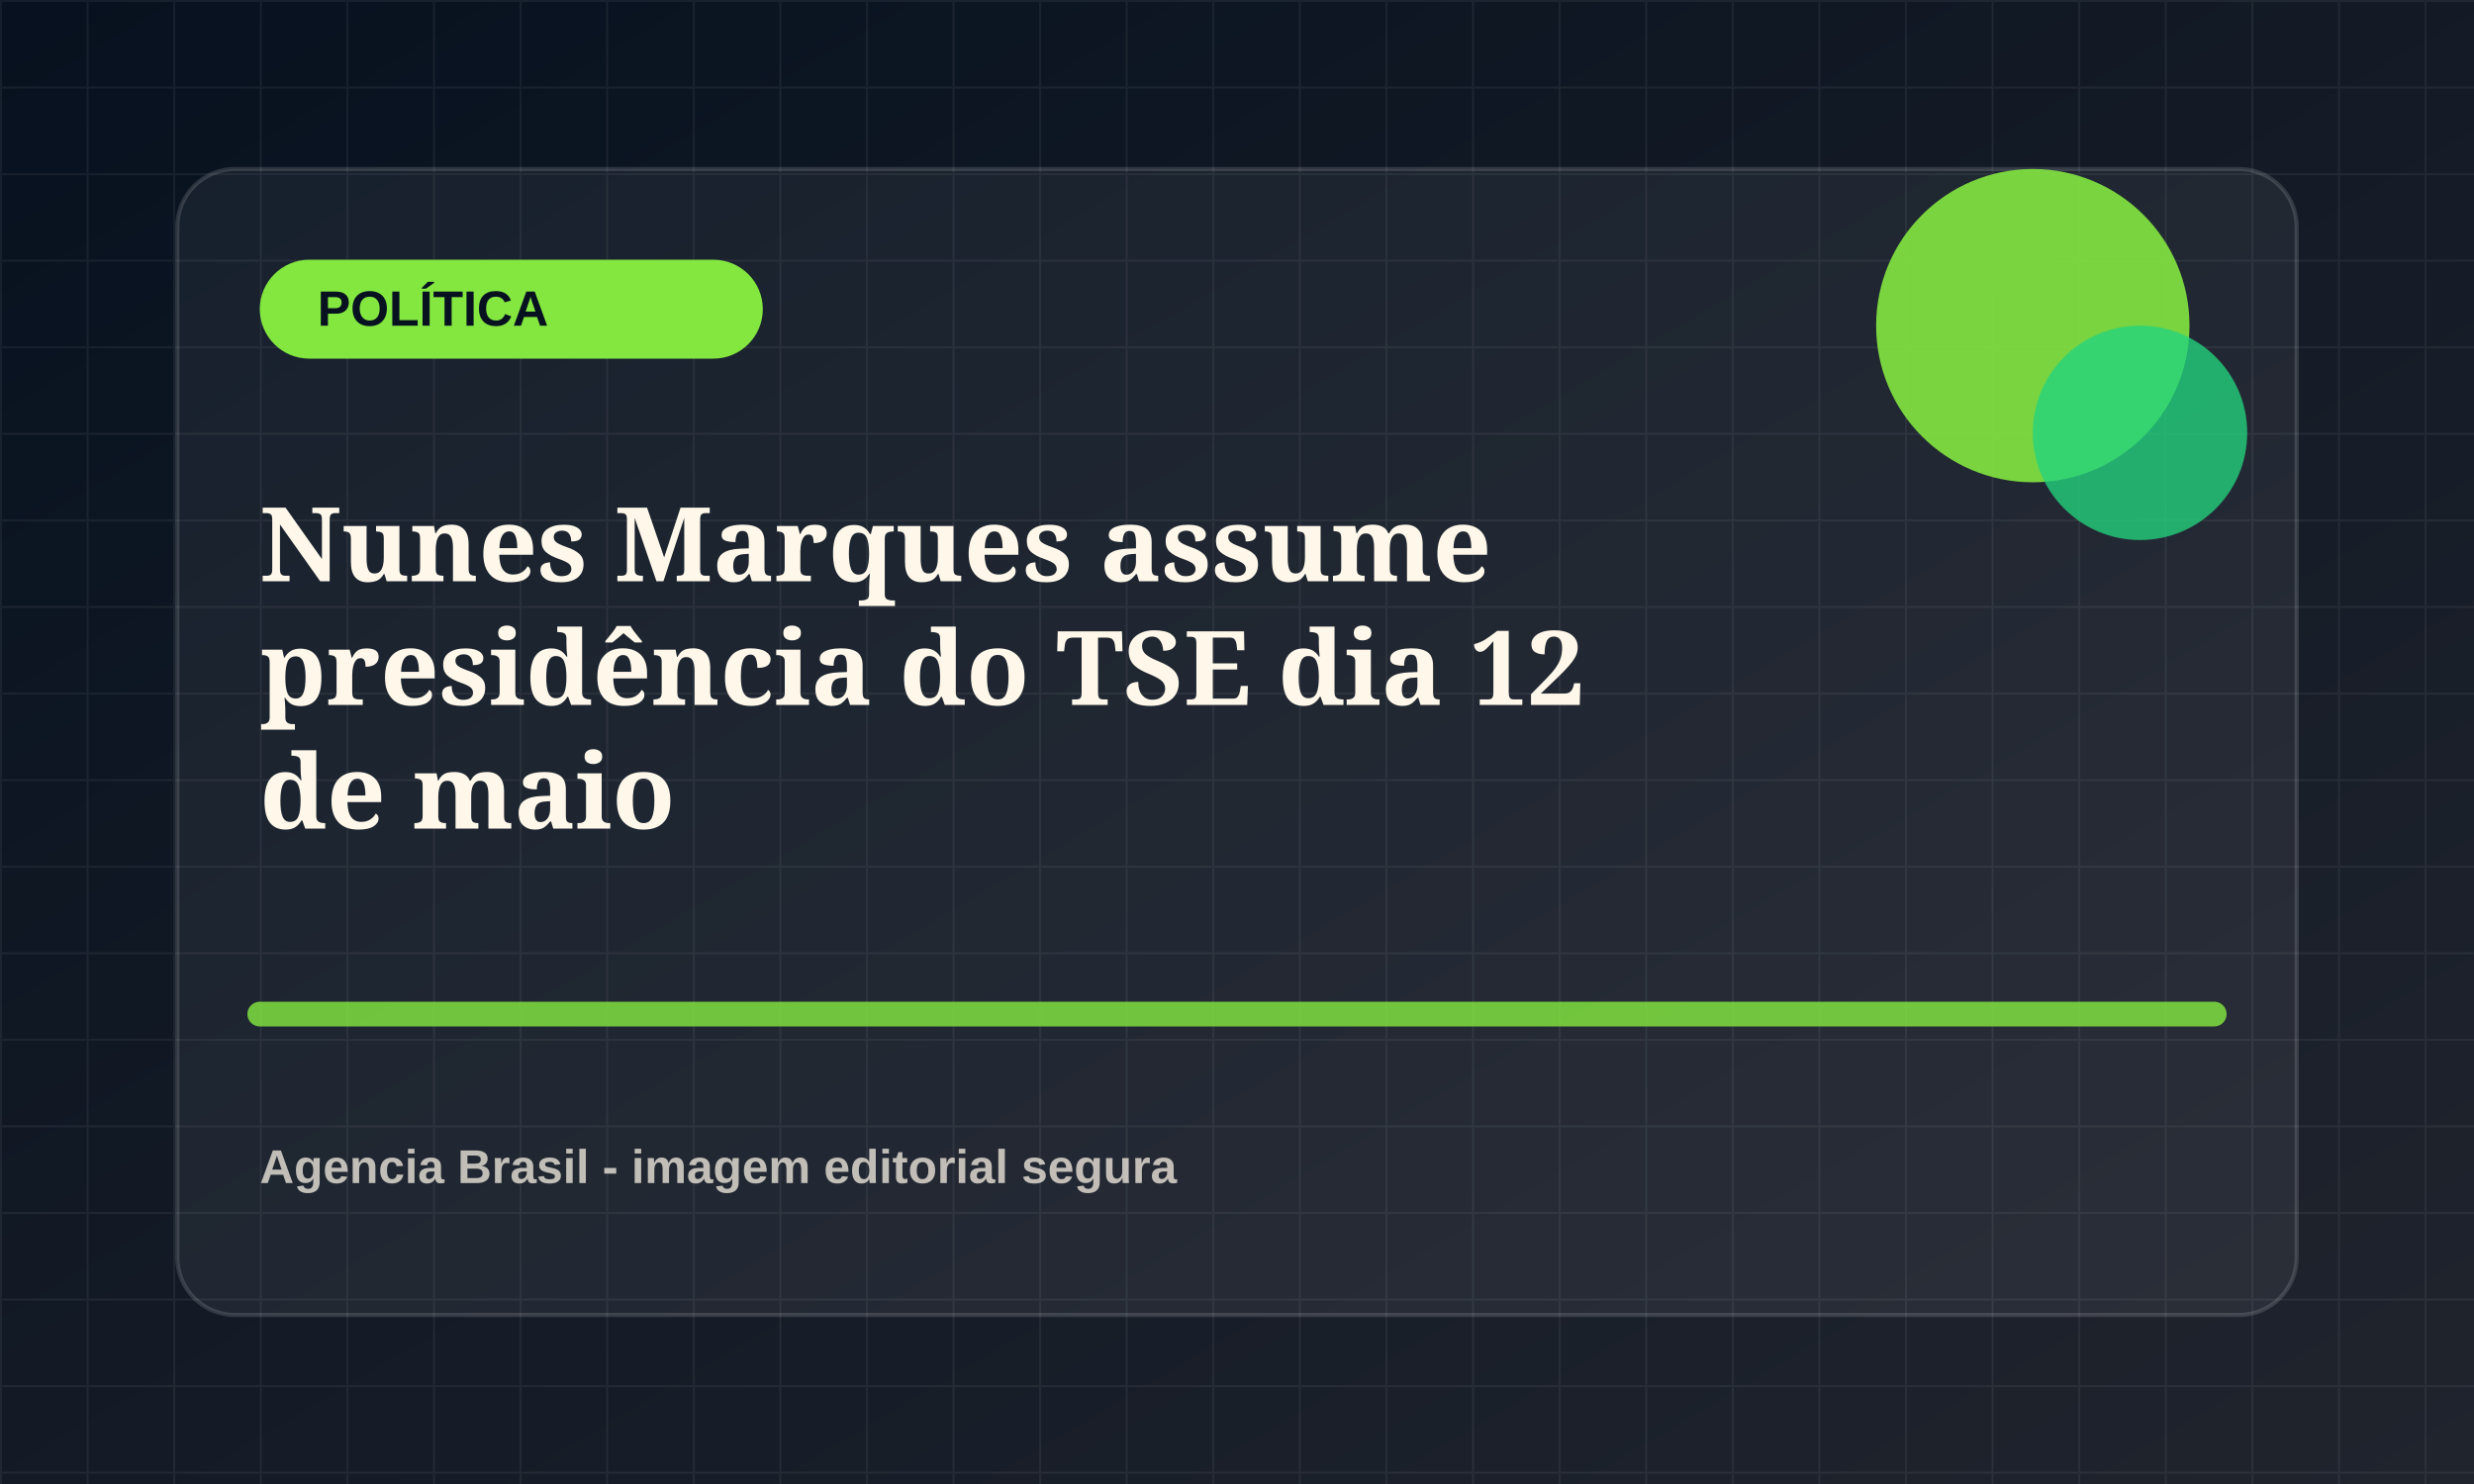
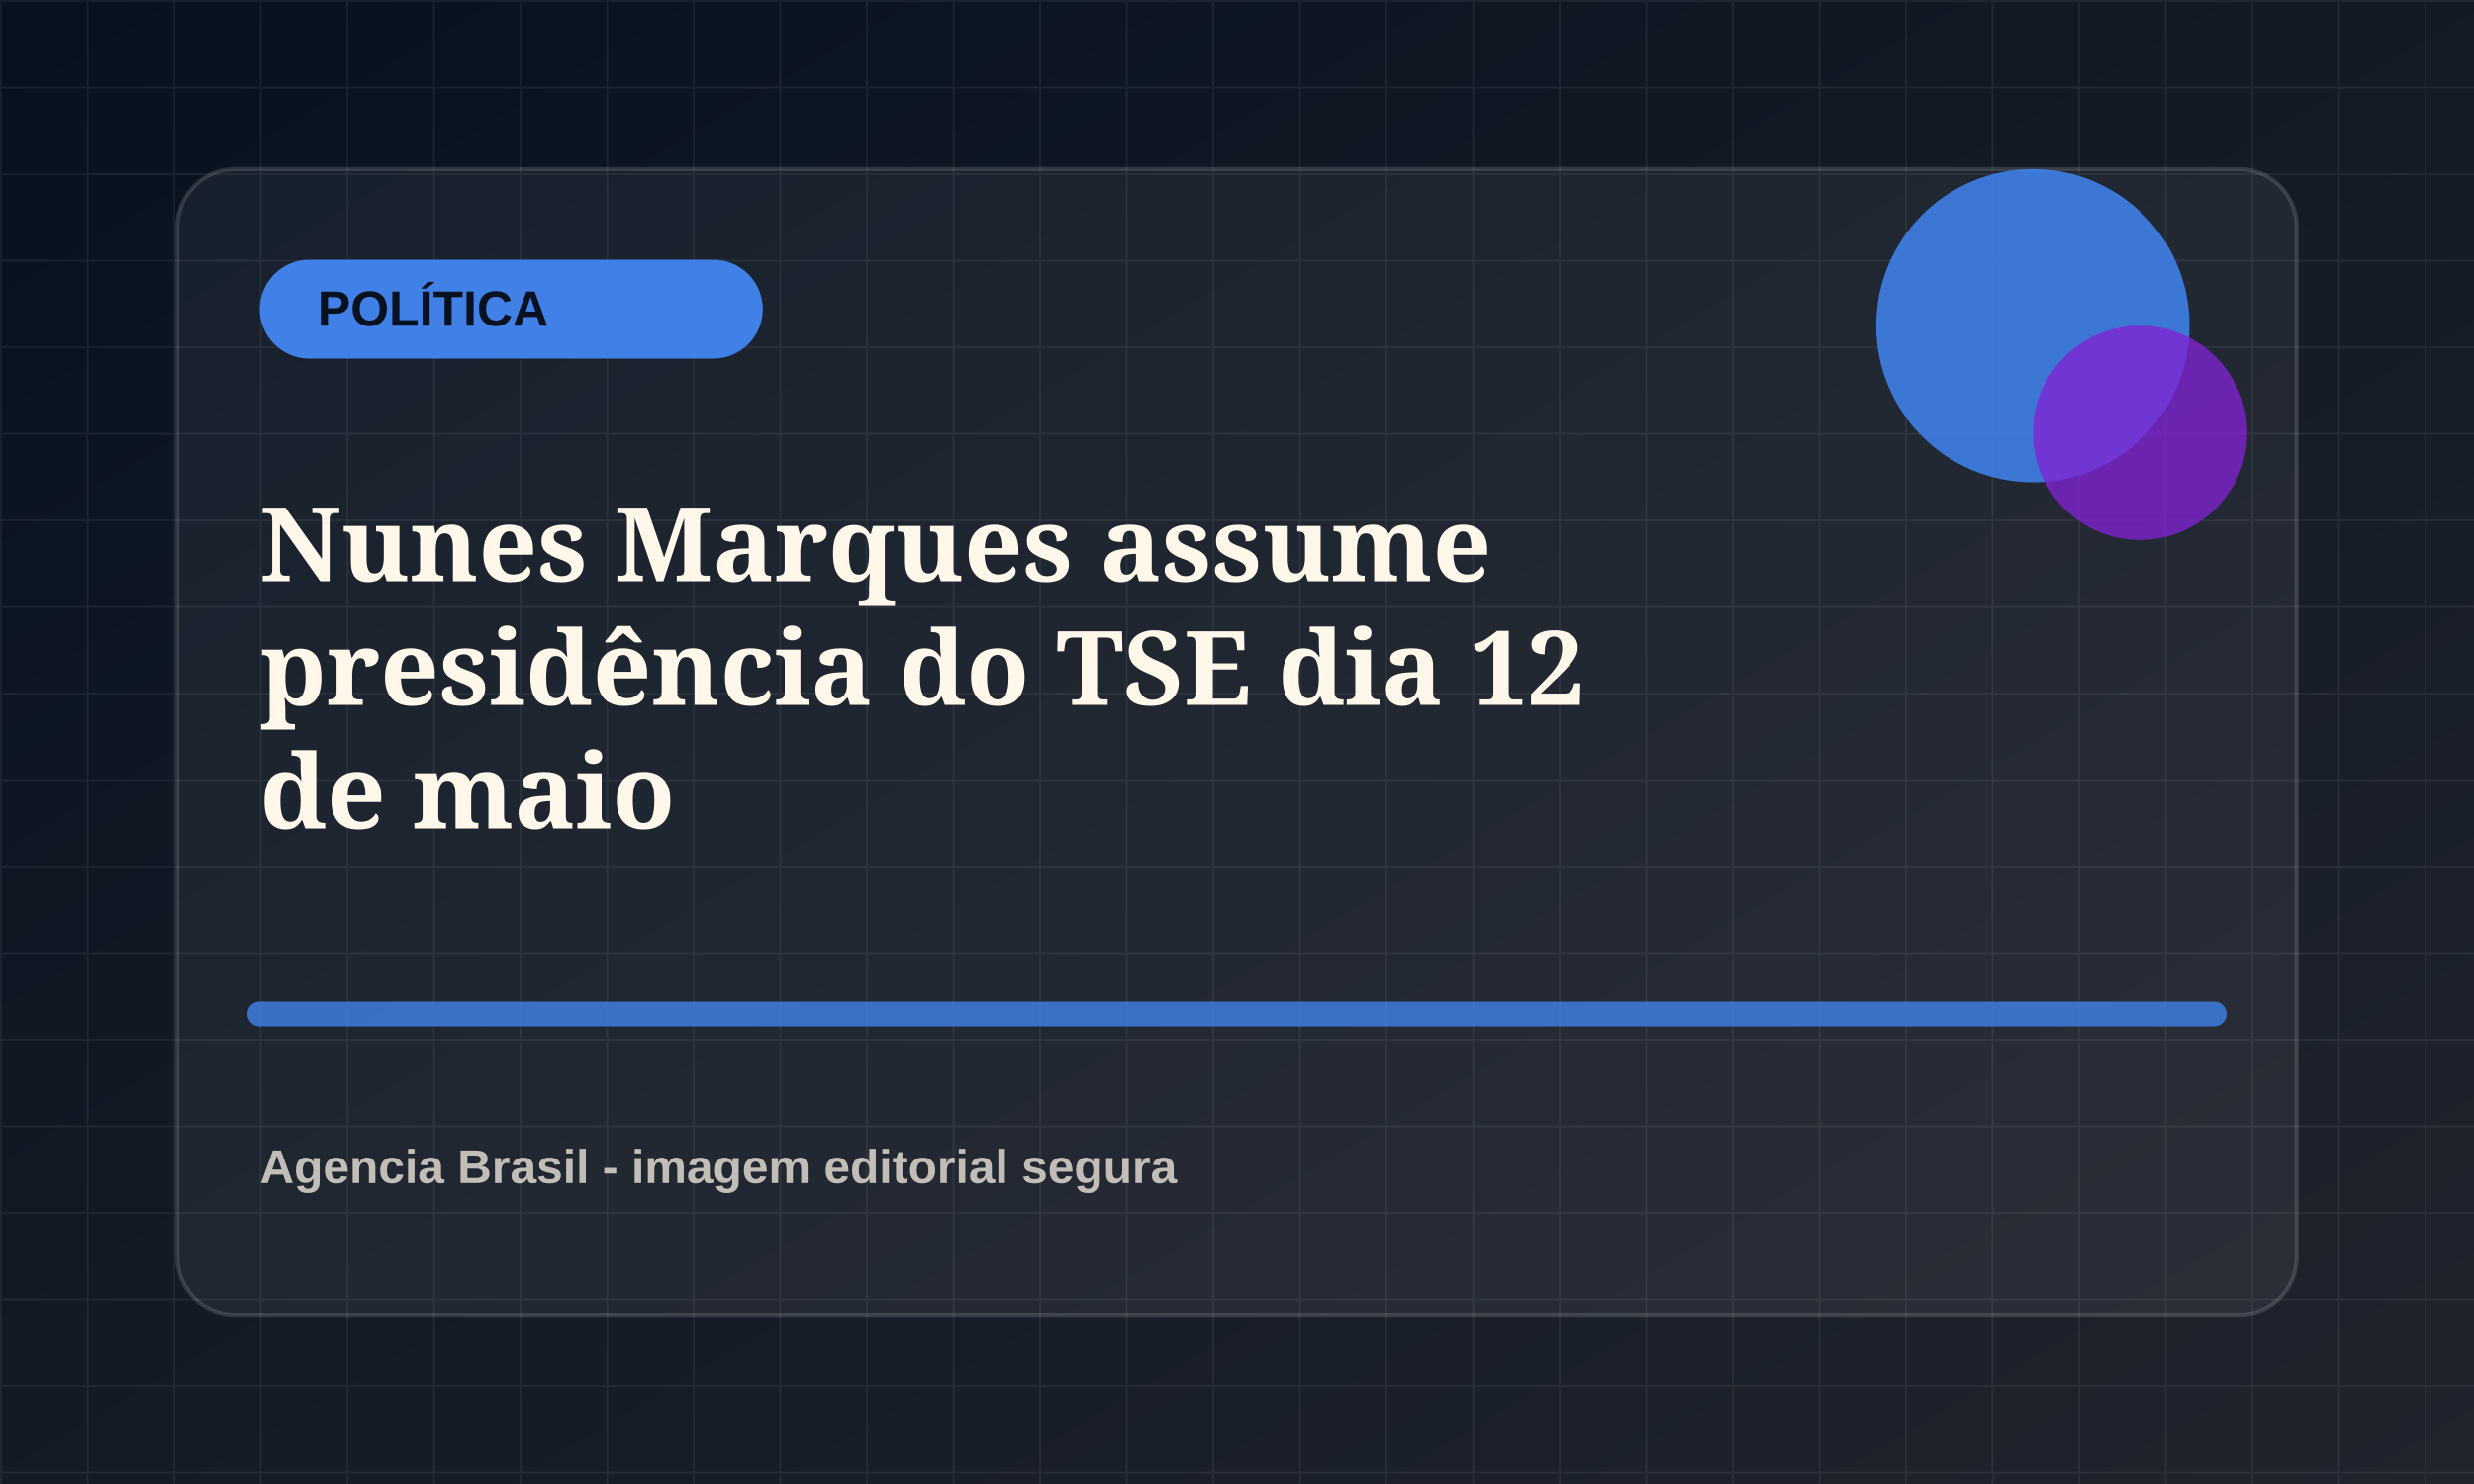
<svg xmlns="http://www.w3.org/2000/svg" viewBox="0 0 1200 720">
  <defs>
    <linearGradient id="bg" x1="0" x2="1" y1="0" y2="1">
      <stop offset="0" stop-color="#07111f" />
      <stop offset="1" stop-color="#20242d" />
    </linearGradient>
    <pattern id="grid" width="42" height="42" patternUnits="userSpaceOnUse">
      <path d="M42 0H0v42" fill="none" stroke="rgba(255,255,255,.055)" stroke-width="2" />
    </pattern>
  </defs>
  <rect width="1200" height="720" fill="url(#bg)" />
  <rect width="1200" height="720" fill="url(#grid)" />
  <rect x="86" y="82" width="1028" height="556" rx="28" fill="rgba(255,255,255,.055)" stroke="rgba(255,255,255,.14)" stroke-width="2" />
-   <rect x="126" y="126" width="244" height="48" rx="24" fill="hsl(96 78% 58%)" />
+   <rect x="126" y="126" width="244" height="48" rx="24" fill="hsl(217 78% 58%)" />
  <text x="154" y="158" fill="#07111f" font-family="Arial, sans-serif" font-size="24" font-weight="800">POLÍTICA</text>
-   <circle cx="986" cy="158" r="76" fill="hsl(96 78% 58%)" opacity=".9" />
-   <circle cx="1038" cy="210" r="52" fill="hsl(151 72% 48%)" opacity=".78" />
-   <path d="M126 492h948" stroke="hsl(96 78% 58%)" stroke-width="12" stroke-linecap="round" opacity=".82" />
+   <circle cx="986" cy="158" r="76" fill="hsl(217 78% 58%)" opacity=".9" />
+   <circle cx="1038" cy="210" r="52" fill="hsl(272 72% 48%)" opacity=".78" />
+   <path d="M126 492h948" stroke="hsl(217 78% 58%)" stroke-width="12" stroke-linecap="round" opacity=".82" />
  <text x="126" y="282" fill="#fff8ea" font-family="Georgia, serif" font-size="50" font-weight="700">
    <tspan x="126" dy="0">Nunes Marques assume</tspan>
    <tspan x="126" dy="60">presidência do TSE dia 12</tspan>
    <tspan x="126" dy="60">de maio</tspan>
  </text>
  <text x="126" y="574" fill="rgba(255,248,234,.72)" font-family="Arial, sans-serif" font-size="23" font-weight="700">Agencia Brasil - imagem editorial segura</text>
</svg>
